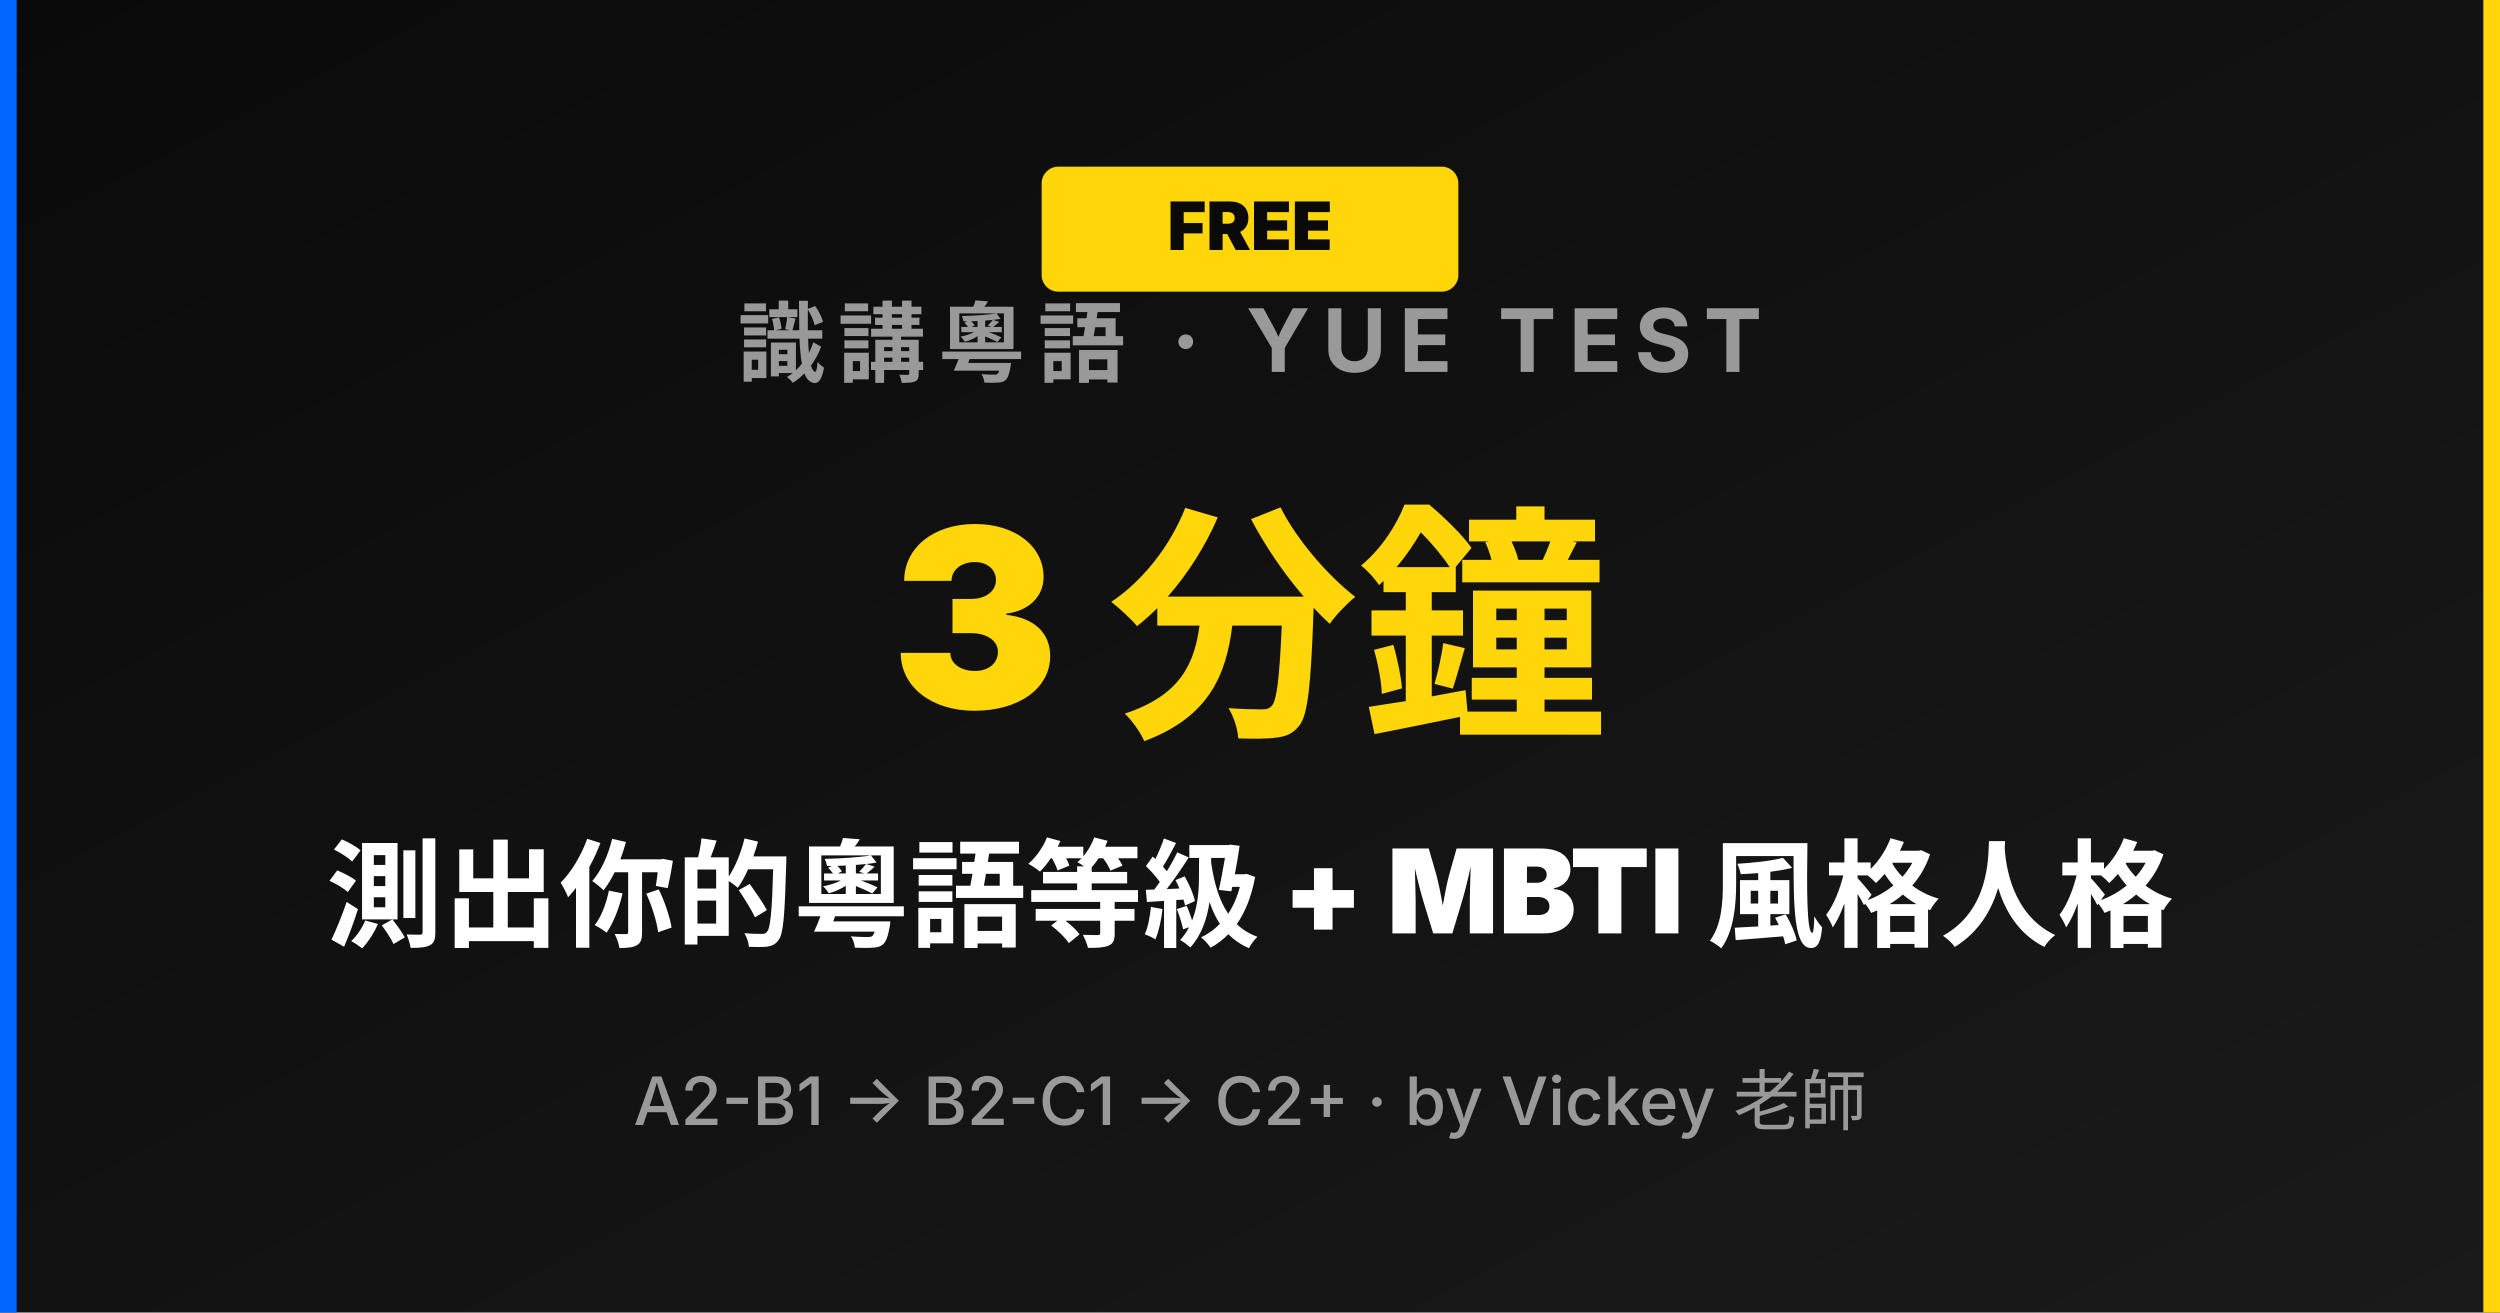
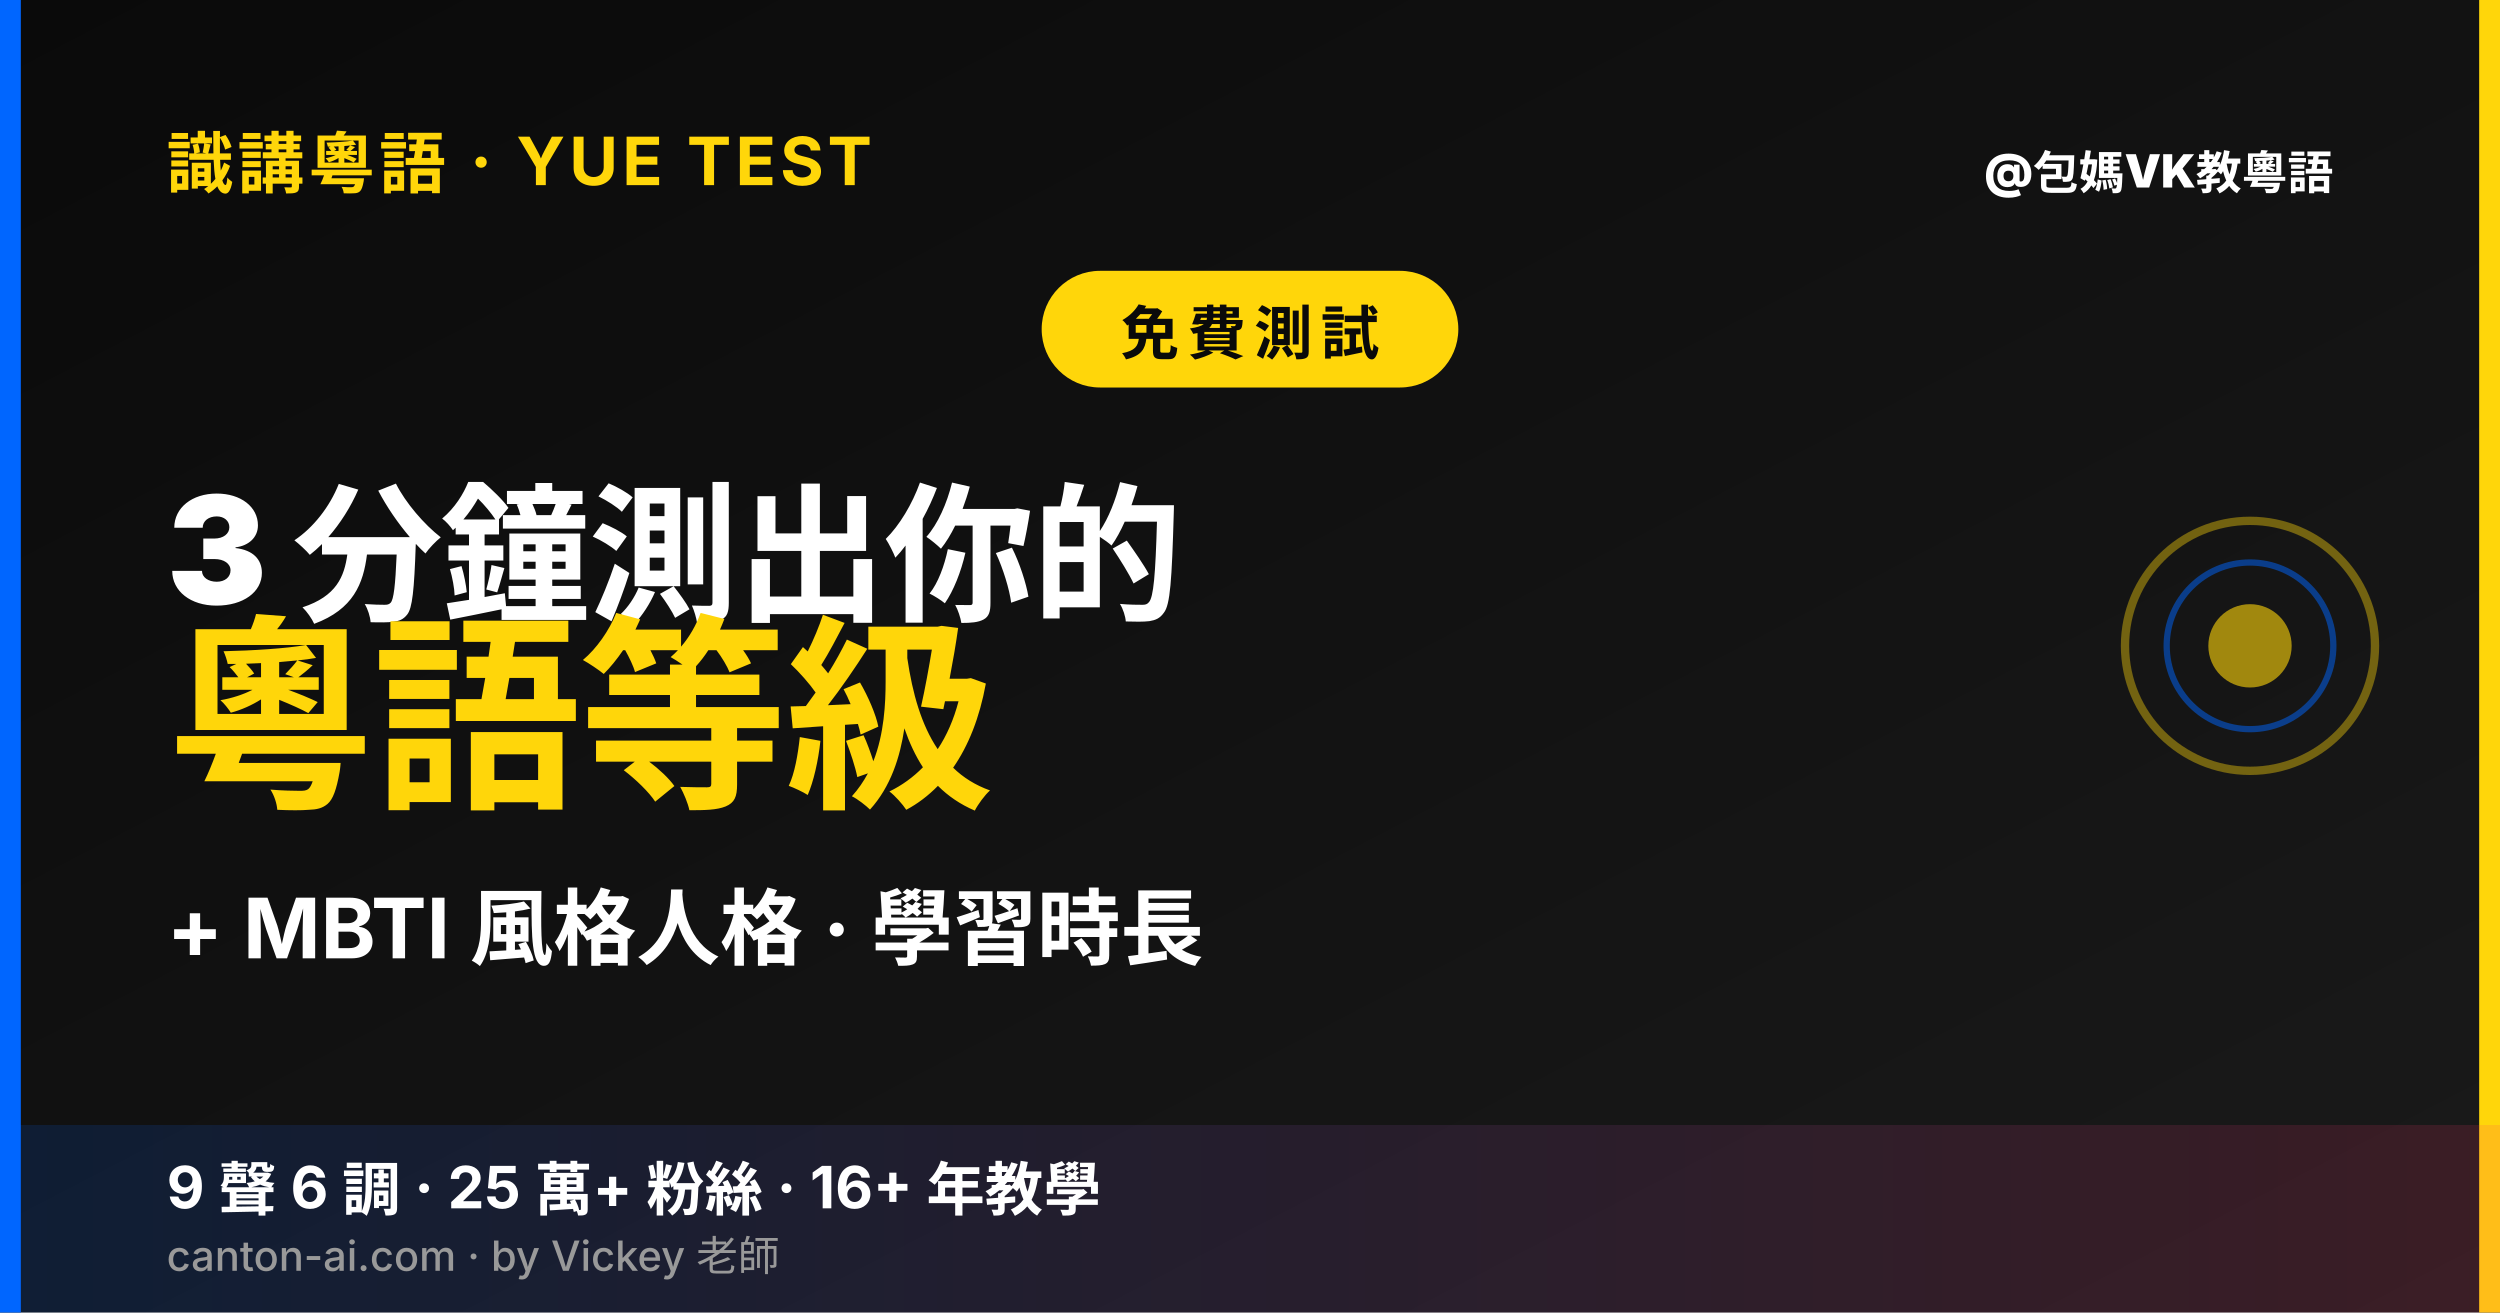
<svg xmlns="http://www.w3.org/2000/svg" width="1200" height="630" viewBox="0 0 1200 630">
  <defs>
    <linearGradient id="bg" x1="0%" y1="0%" x2="100%" y2="100%">
      <stop offset="0%" style="stop-color:#0a0a0a" />
      <stop offset="100%" style="stop-color:#1a1a1a" />
    </linearGradient>
+     <linearGradient id="accent" x1="0%" y1="0%" x2="100%" y2="0%">
+       <stop offset="0%" style="stop-color:#0066ff" />
+       <stop offset="100%" style="stop-color:#ff3366" />
+     </linearGradient>
  </defs>
  <rect width="1200" height="630" fill="url(#bg)" />
-   <rect x="0" y="0" width="8" height="630" fill="#0066ff" />
-   <rect x="1192" y="0" width="8" height="630" fill="#ffd60a" />
-   <text x="600" y="180" font-family="-apple-system, 'PingFang SC', sans-serif" font-size="42" font-weight="700" fill="#999" text-anchor="middle" letter-spacing="6">識講粵語 · YUE TEST</text>
-   <text x="600" y="340" font-family="-apple-system, 'PingFang SC', sans-serif" font-size="120" font-weight="900" fill="#ffd60a" text-anchor="middle">3 分鐘</text>
-   <text x="600" y="450" font-family="-apple-system, 'PingFang SC', sans-serif" font-size="56" font-weight="900" fill="#fff" text-anchor="middle">測出你的粵語等級 + MBTI 風格人格</text>
-   <text x="600" y="540" font-family="-apple-system, 'PingFang SC', sans-serif" font-size="32" font-weight="500" fill="#999" text-anchor="middle">A2-B1 → B2-C1 → C2+  ·  by Vickey 老師</text>
-   <rect x="500" y="80" width="200" height="60" fill="#ffd60a" rx="8" />
-   <text x="600" y="120" font-family="-apple-system, sans-serif" font-size="32" font-weight="900" fill="#0a0a0a" text-anchor="middle">FREE</text>
+   <rect x="0" y="0" width="10" height="630" fill="#0066ff" />
+   <rect x="1190" y="0" width="10" height="630" fill="#ffd60a" />
+   <text x="80" y="90" font-family="-apple-system, 'PingFang SC', sans-serif" font-size="32" font-weight="700" fill="#ffd60a" letter-spacing="2">識講粵語 · YUE TEST</text>
+   <text x="1120" y="90" font-family="-apple-system, sans-serif" font-size="22" font-weight="900" fill="#fff" text-anchor="end">@包媽VK教粵語</text>
+   <rect x="500" y="130" width="200" height="56" fill="#ffd60a" rx="28" />
+   <text x="600" y="170" font-family="-apple-system, sans-serif" font-size="28" font-weight="900" fill="#0a0a0a" text-anchor="middle" letter-spacing="4">免費測試</text>
+   <text x="80" y="290" font-family="-apple-system, 'PingFang SC', sans-serif" font-size="72" font-weight="900" fill="#fff" letter-spacing="-1">3 分鐘測出你的</text>
+   <text x="80" y="380" font-family="-apple-system, 'PingFang SC', sans-serif" font-size="100" font-weight="900" fill="#ffd60a" letter-spacing="-1">粵語等級</text>
+   <text x="80" y="460" font-family="-apple-system, 'PingFang SC', sans-serif" font-size="40" font-weight="700" fill="#fff">+ MBTI 風格人格 · 學習時長</text>
+   <rect x="0" y="540" width="1200" height="90" fill="url(#accent)" opacity="0.15" />
+   <text x="80" y="580" font-family="-apple-system, 'PingFang SC', sans-serif" font-size="28" font-weight="700" fill="#fff">9 聲 6 調 · 25 萬+ 粉絲 · 16+ 年教學</text>
+   <text x="80" y="610" font-family="-apple-system, sans-serif" font-size="20" font-weight="500" fill="#999">canton-ai.com · by Vickey 老師</text>
+   <circle cx="1080" cy="310" r="60" fill="none" stroke="#ffd60a" stroke-width="4" opacity="0.4" />
+   <circle cx="1080" cy="310" r="40" fill="none" stroke="#0066ff" stroke-width="3" opacity="0.5" />
+   <circle cx="1080" cy="310" r="20" fill="#ffd60a" opacity="0.6" />
</svg>
